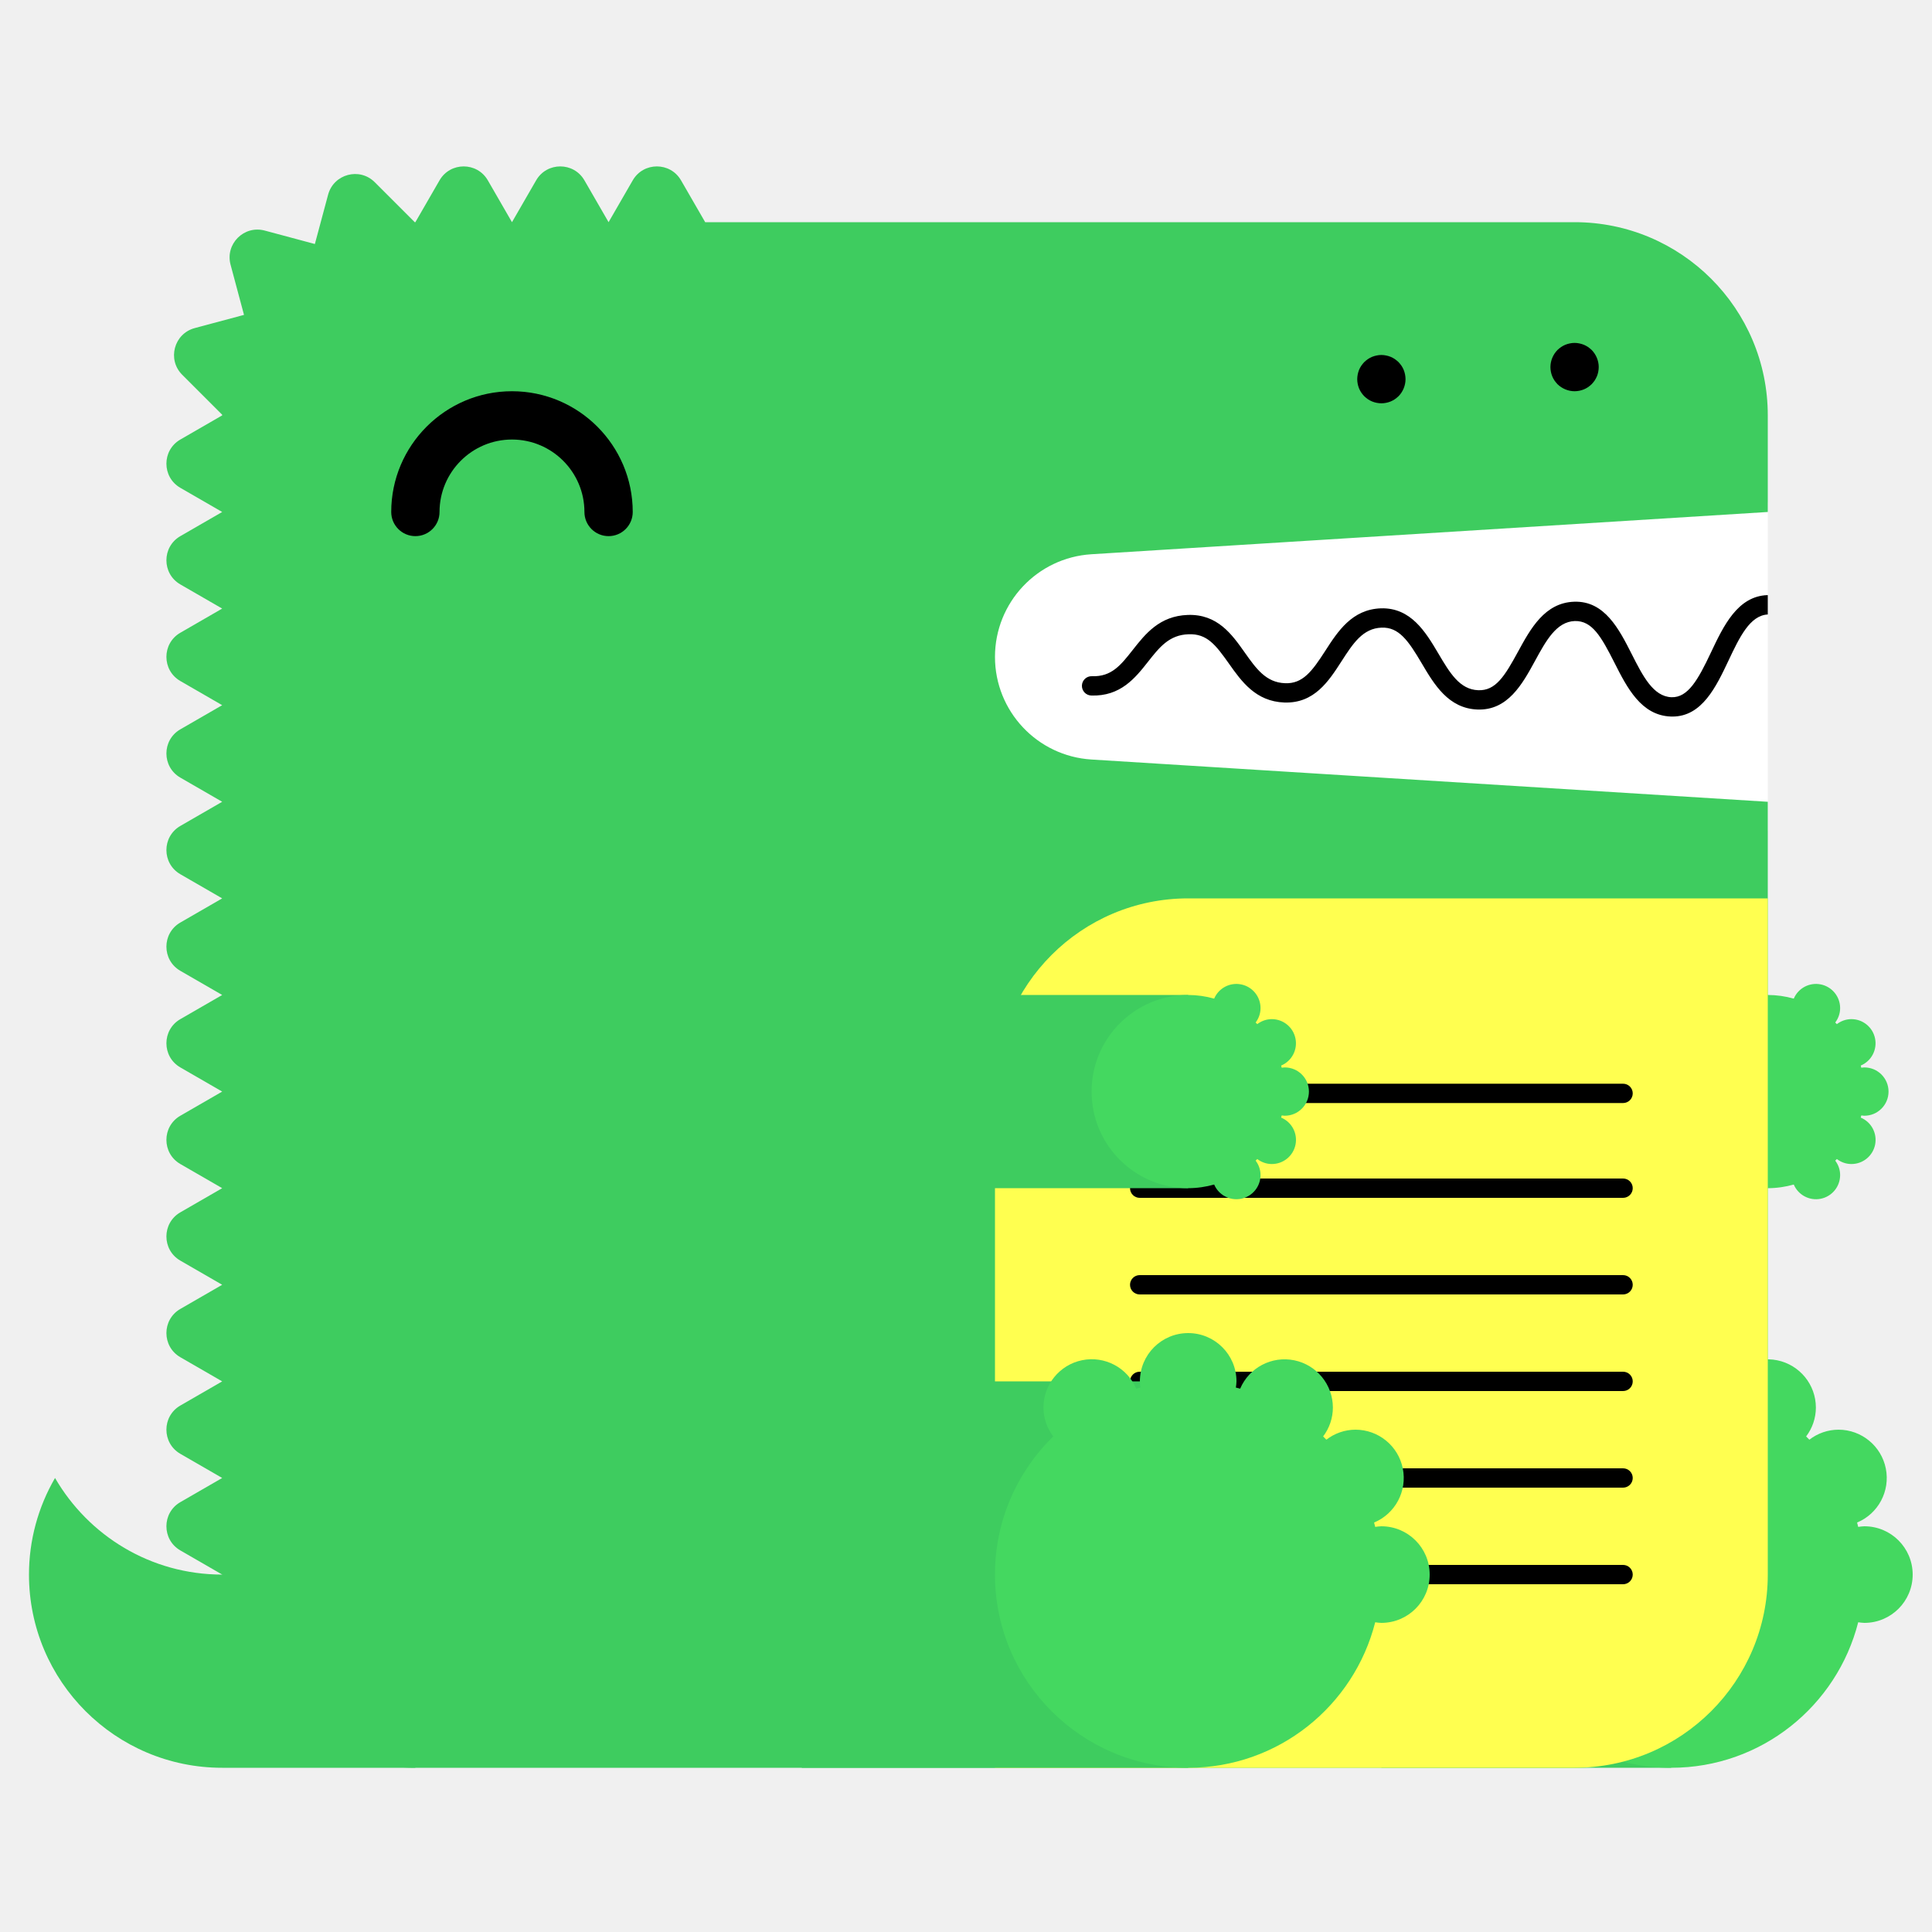
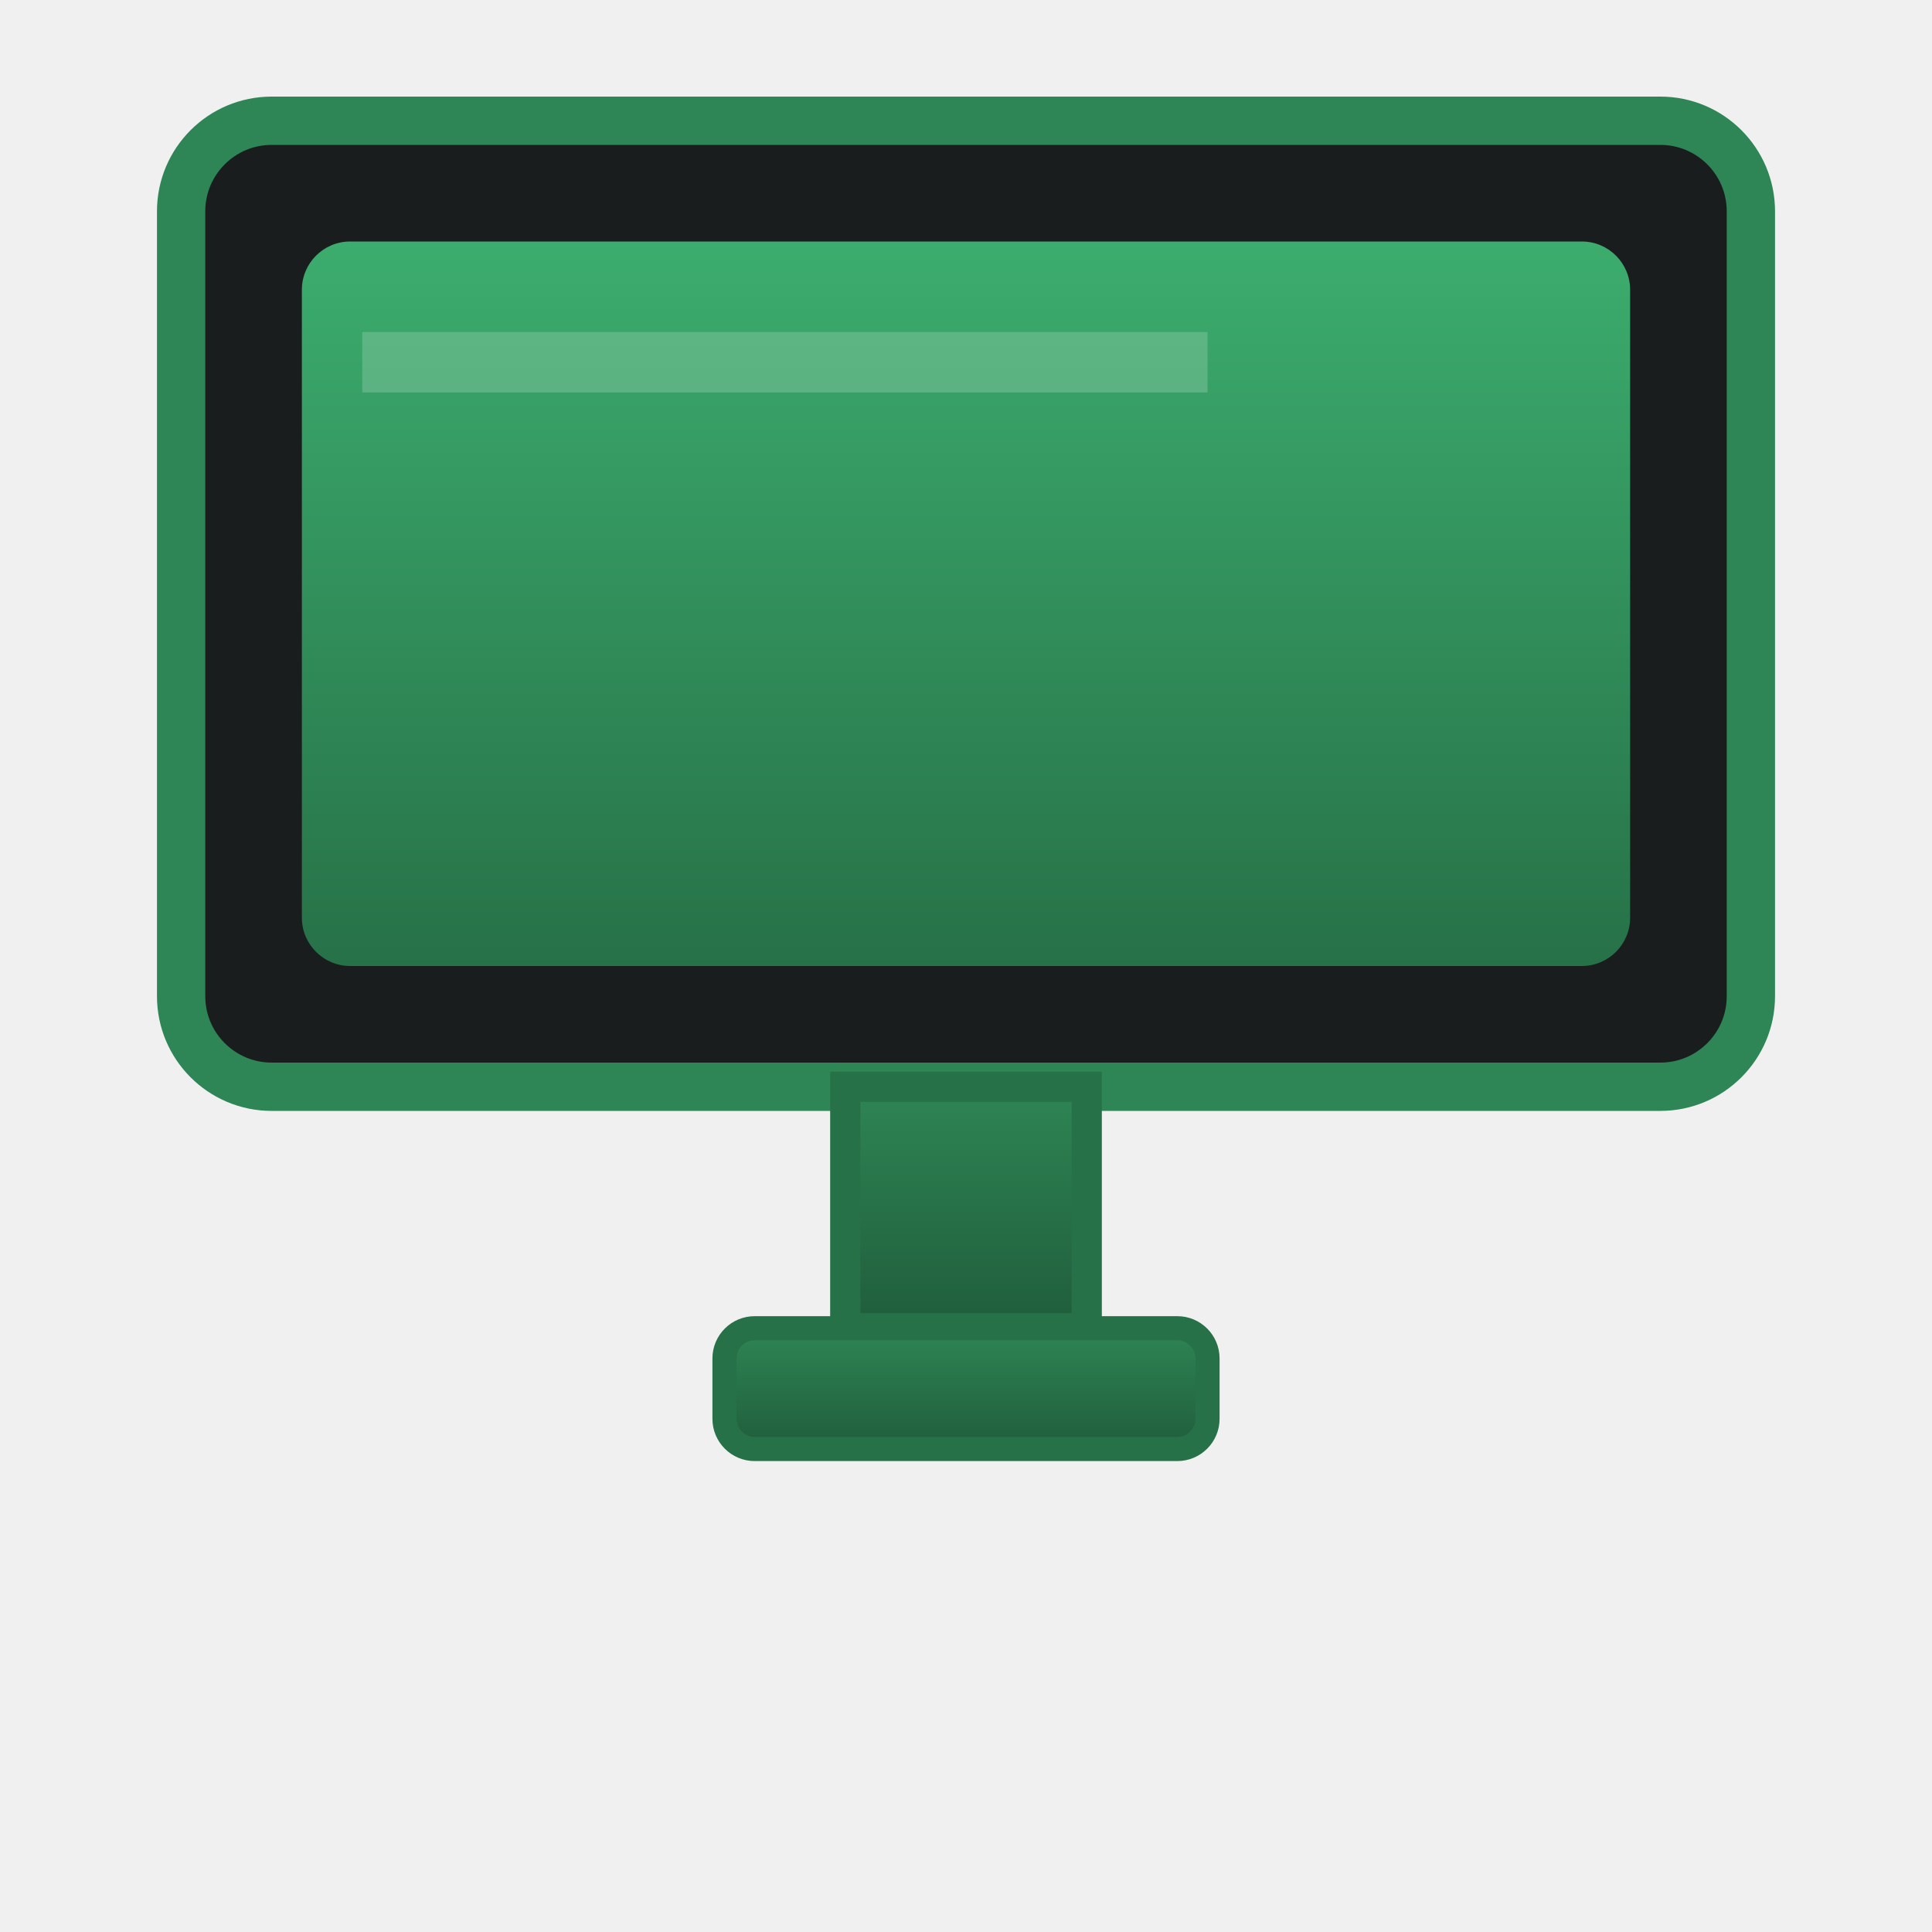
- <svg xmlns="http://www.w3.org/2000/svg" width="200" height="200" viewBox="0 0 200 200">
-   <g fill="none" fill-rule="evenodd">
-     <path fill="#FFF" d="M99 52h84v34H99z" />
-     <path d="M23 163c-7.398 0-13.843-4.027-17.303-10A19.886 19.886 0 0 0 3 163c0 11.046 8.954 20 20 20h20v-20H23z" fill="#3ECC5F" />
-     <path d="M112.98 57.376L183 53V43c0-11.046-8.954-20-20-20H73l-2.5-4.33c-1.112-1.925-3.889-1.925-5 0L63 23l-2.5-4.33c-1.111-1.925-3.889-1.925-5 0L53 23l-2.5-4.33c-1.111-1.925-3.889-1.925-5 0L43 23c-.022 0-.042.003-.065.003l-4.142-4.141c-1.57-1.571-4.252-.853-4.828 1.294l-1.369 5.104-5.192-1.392c-2.148-.575-4.111 1.389-3.535 3.536l1.39 5.193-5.102 1.367c-2.148.576-2.867 3.259-1.296 4.83l4.142 4.142c0 .021-.003.042-.003.064l-4.33 2.5c-1.925 1.111-1.925 3.889 0 5L23 53l-4.33 2.5c-1.925 1.111-1.925 3.889 0 5L23 63l-4.33 2.5c-1.925 1.111-1.925 3.889 0 5L23 73l-4.33 2.5c-1.925 1.111-1.925 3.889 0 5L23 83l-4.33 2.5c-1.925 1.111-1.925 3.889 0 5L23 93l-4.33 2.5c-1.925 1.111-1.925 3.889 0 5L23 103l-4.33 2.5c-1.925 1.111-1.925 3.889 0 5L23 113l-4.33 2.5c-1.925 1.111-1.925 3.889 0 5L23 123l-4.33 2.5c-1.925 1.111-1.925 3.889 0 5L23 133l-4.33 2.5c-1.925 1.111-1.925 3.889 0 5L23 143l-4.33 2.5c-1.925 1.111-1.925 3.889 0 5L23 153l-4.33 2.5c-1.925 1.111-1.925 3.889 0 5L23 163c0 11.046 8.954 20 20 20h120c11.046 0 20-8.954 20-20V83l-70.02-4.376A10.645 10.645 0 0 1 103 68c0-5.621 4.37-10.273 9.98-10.624" fill="#3ECC5F" />
-     <path fill="#3ECC5F" d="M143 183h30v-40h-30z" />
-     <path d="M193 158c-.219 0-.428.037-.639.064-.038-.15-.074-.301-.116-.451A5 5 0 0 0 190.32 148a4.96 4.96 0 0 0-3.016 1.036 26.531 26.531 0 0 0-.335-.336 4.955 4.955 0 0 0 1.011-2.987 5 5 0 0 0-9.599-1.959c-.148-.042-.297-.077-.445-.115.027-.211.064-.42.064-.639a5 5 0 0 0-5-5 5 5 0 0 0-5 5c0 .219.037.428.064.639-.148.038-.297.073-.445.115a4.998 4.998 0 0 0-9.599 1.959c0 1.125.384 2.151 1.011 2.987-3.717 3.632-6.031 8.693-6.031 14.3 0 11.046 8.954 20 20 20 9.339 0 17.16-6.41 19.361-15.064.211.027.42.064.639.064a5 5 0 0 0 5-5 5 5 0 0 0-5-5" fill="#44D860" />
-     <path fill="#3ECC5F" d="M153 123h30v-20h-30z" />
-     <path d="M193 115.5a2.5 2.5 0 1 0 0-5c-.109 0-.214.019-.319.032-.02-.075-.037-.15-.058-.225a2.501 2.501 0 0 0-.963-4.807c-.569 0-1.088.197-1.508.518a6.653 6.653 0 0 0-.168-.168c.314-.417.506-.931.506-1.494a2.5 2.5 0 0 0-4.8-.979A9.987 9.987 0 0 0 183 103c-5.522 0-10 4.478-10 10s4.478 10 10 10c.934 0 1.833-.138 2.69-.377a2.5 2.5 0 0 0 4.8-.979c0-.563-.192-1.077-.506-1.494.057-.055.113-.111.168-.168.42.321.939.518 1.508.518a2.5 2.5 0 0 0 .963-4.807c.021-.074.038-.15.058-.225.105.013.21.032.319.032" fill="#44D860" />
-     <path d="M63 55.5a2.5 2.5 0 0 1-2.5-2.5c0-4.136-3.364-7.5-7.5-7.5s-7.5 3.364-7.5 7.5a2.5 2.5 0 1 1-5 0c0-6.893 5.607-12.5 12.5-12.5S65.5 46.107 65.5 53a2.5 2.5 0 0 1-2.5 2.5" fill="#000" />
-     <path d="M103 183h60c11.046 0 20-8.954 20-20V93h-60c-11.046 0-20 8.954-20 20v70z" fill="#FFFF50" />
-     <path d="M168.02 124h-50.04a1 1 0 1 1 0-2h50.04a1 1 0 1 1 0 2m0 20h-50.04a1 1 0 1 1 0-2h50.04a1 1 0 1 1 0 2m0 20h-50.04a1 1 0 1 1 0-2h50.04a1 1 0 1 1 0 2m0-49.814h-50.04a1 1 0 1 1 0-2h50.04a1 1 0 1 1 0 2m0 19.814h-50.04a1 1 0 1 1 0-2h50.04a1 1 0 1 1 0 2m0 20h-50.04a1 1 0 1 1 0-2h50.04a1 1 0 1 1 0 2M183 61.611c-.012 0-.022-.006-.034-.005-3.09.105-4.552 3.196-5.842 5.923-1.346 2.85-2.387 4.703-4.093 4.647-1.889-.068-2.969-2.202-4.113-4.46-1.314-2.594-2.814-5.536-5.963-5.426-3.046.104-4.513 2.794-5.807 5.167-1.377 2.528-2.314 4.065-4.121 3.994-1.927-.07-2.951-1.805-4.136-3.813-1.321-2.236-2.848-4.75-5.936-4.664-2.994.103-4.465 2.385-5.763 4.4-1.373 2.13-2.335 3.428-4.165 3.351-1.973-.07-2.992-1.51-4.171-3.177-1.324-1.873-2.816-3.993-5.895-3.89-2.928.1-4.399 1.97-5.696 3.618-1.232 1.564-2.194 2.802-4.229 2.724a1 1 0 0 0-.072 2c3.017.101 4.545-1.8 5.872-3.487 1.177-1.496 2.193-2.787 4.193-2.855 1.926-.082 2.829 1.115 4.195 3.045 1.297 1.834 2.769 3.914 5.731 4.021 3.103.104 4.596-2.215 5.918-4.267 1.182-1.834 2.202-3.417 4.15-3.484 1.793-.067 2.769 1.35 4.145 3.681 1.297 2.197 2.766 4.686 5.787 4.796 3.125.108 4.634-2.62 5.949-5.035 1.139-2.088 2.214-4.06 4.119-4.126 1.793-.042 2.728 1.595 4.111 4.33 1.292 2.553 2.757 5.445 5.825 5.556l.169.003c3.064 0 4.518-3.075 5.805-5.794 1.139-2.41 2.217-4.68 4.067-4.773v-2z" fill="#000" />
-     <path fill="#3ECC5F" d="M83 183h40v-40H83z" />
-     <path d="M143 158c-.219 0-.428.037-.639.064-.038-.15-.074-.301-.116-.451A5 5 0 0 0 140.32 148a4.96 4.96 0 0 0-3.016 1.036 26.531 26.531 0 0 0-.335-.336 4.955 4.955 0 0 0 1.011-2.987 5 5 0 0 0-9.599-1.959c-.148-.042-.297-.077-.445-.115.027-.211.064-.42.064-.639a5 5 0 0 0-5-5 5 5 0 0 0-5 5c0 .219.037.428.064.639-.148.038-.297.073-.445.115a4.998 4.998 0 0 0-9.599 1.959c0 1.125.384 2.151 1.011 2.987-3.717 3.632-6.031 8.693-6.031 14.3 0 11.046 8.954 20 20 20 9.339 0 17.16-6.41 19.361-15.064.211.027.42.064.639.064a5 5 0 0 0 5-5 5 5 0 0 0-5-5" fill="#44D860" />
-     <path fill="#3ECC5F" d="M83 123h40v-20H83z" />
-     <path d="M133 115.5a2.5 2.5 0 1 0 0-5c-.109 0-.214.019-.319.032-.02-.075-.037-.15-.058-.225a2.501 2.501 0 0 0-.963-4.807c-.569 0-1.088.197-1.508.518a6.653 6.653 0 0 0-.168-.168c.314-.417.506-.931.506-1.494a2.5 2.5 0 0 0-4.8-.979A9.987 9.987 0 0 0 123 103c-5.522 0-10 4.478-10 10s4.478 10 10 10c.934 0 1.833-.138 2.69-.377a2.5 2.5 0 0 0 4.8-.979c0-.563-.192-1.077-.506-1.494.057-.055.113-.111.168-.168.42.321.939.518 1.508.518a2.5 2.5 0 0 0 .963-4.807c.021-.074.038-.15.058-.225.105.013.21.032.319.032" fill="#44D860" />
-     <path d="M143 41.75c-.16 0-.33-.02-.49-.05a2.52 2.52 0 0 1-.47-.14c-.15-.06-.29-.14-.431-.23-.13-.09-.259-.2-.38-.31-.109-.12-.219-.24-.309-.38s-.17-.28-.231-.43a2.619 2.619 0 0 1-.189-.96c0-.16.02-.33.05-.49.03-.16.08-.31.139-.47.061-.15.141-.29.231-.43.09-.13.2-.26.309-.38.121-.11.25-.22.38-.31.141-.09.281-.17.431-.23.149-.06.31-.11.47-.14.32-.07.65-.07.98 0 .159.03.32.08.47.14.149.06.29.14.43.23.13.09.259.2.38.31.11.12.22.25.31.38.09.14.17.28.23.43.06.16.11.31.14.47.029.16.05.33.05.49 0 .66-.271 1.31-.73 1.77-.121.11-.25.22-.38.31-.14.09-.281.17-.43.23a2.565 2.565 0 0 1-.96.19m20-1.25c-.66 0-1.3-.27-1.771-.73a3.802 3.802 0 0 1-.309-.38c-.09-.14-.17-.28-.231-.43a2.619 2.619 0 0 1-.189-.96c0-.66.27-1.3.729-1.77.121-.11.25-.22.38-.31.141-.09.281-.17.431-.23.149-.06.31-.11.47-.14.32-.07.66-.07.98 0 .159.03.32.08.47.14.149.06.29.14.43.23.13.09.259.2.38.31.459.47.73 1.11.73 1.77 0 .16-.021.33-.05.49-.03.16-.08.32-.14.47-.07.15-.14.29-.23.43-.09.13-.2.26-.31.38-.121.11-.25.22-.38.31-.14.09-.281.17-.43.23a2.565 2.565 0 0 1-.96.19" fill="#000" />
-   </g>
+ <svg xmlns="http://www.w3.org/2000/svg" width="32" height="32" viewBox="0 0 32 32" aria-hidden="true">
+   <defs>
+     <linearGradient id="screen" x1="0%" y1="0%" x2="0%" y2="100%">
+       <stop offset="0%" style="stop-color:#3cad6e" />
+       <stop offset="100%" style="stop-color:#277148" />
+     </linearGradient>
+     <linearGradient id="base" x1="0%" y1="0%" x2="0%" y2="100%">
+       <stop offset="0%" style="stop-color:#2e8555" />
+       <stop offset="100%" style="stop-color:#205d3b" />
+     </linearGradient>
+   </defs>
+   <rect x="3" y="2" width="26" height="16" rx="1.5" fill="#1a1d1e" stroke="#2e8555" stroke-width="0.8" />
+   <rect x="5" y="4" width="22" height="12" rx="0.8" fill="url(#screen)" />
+   <path d="M6 5.5 L20 5.5 L20 6.5 L6 6.5 Z" fill="rgba(255,255,255,0.2)" opacity="0.9" />
+   <path d="M14 18 L14 22 L18 22 L18 18 Z" fill="url(#base)" stroke="#277148" stroke-width="0.5" />
+   <rect x="12" y="22" width="8" height="2" rx="0.5" fill="url(#base)" stroke="#277148" stroke-width="0.4" />
</svg>
